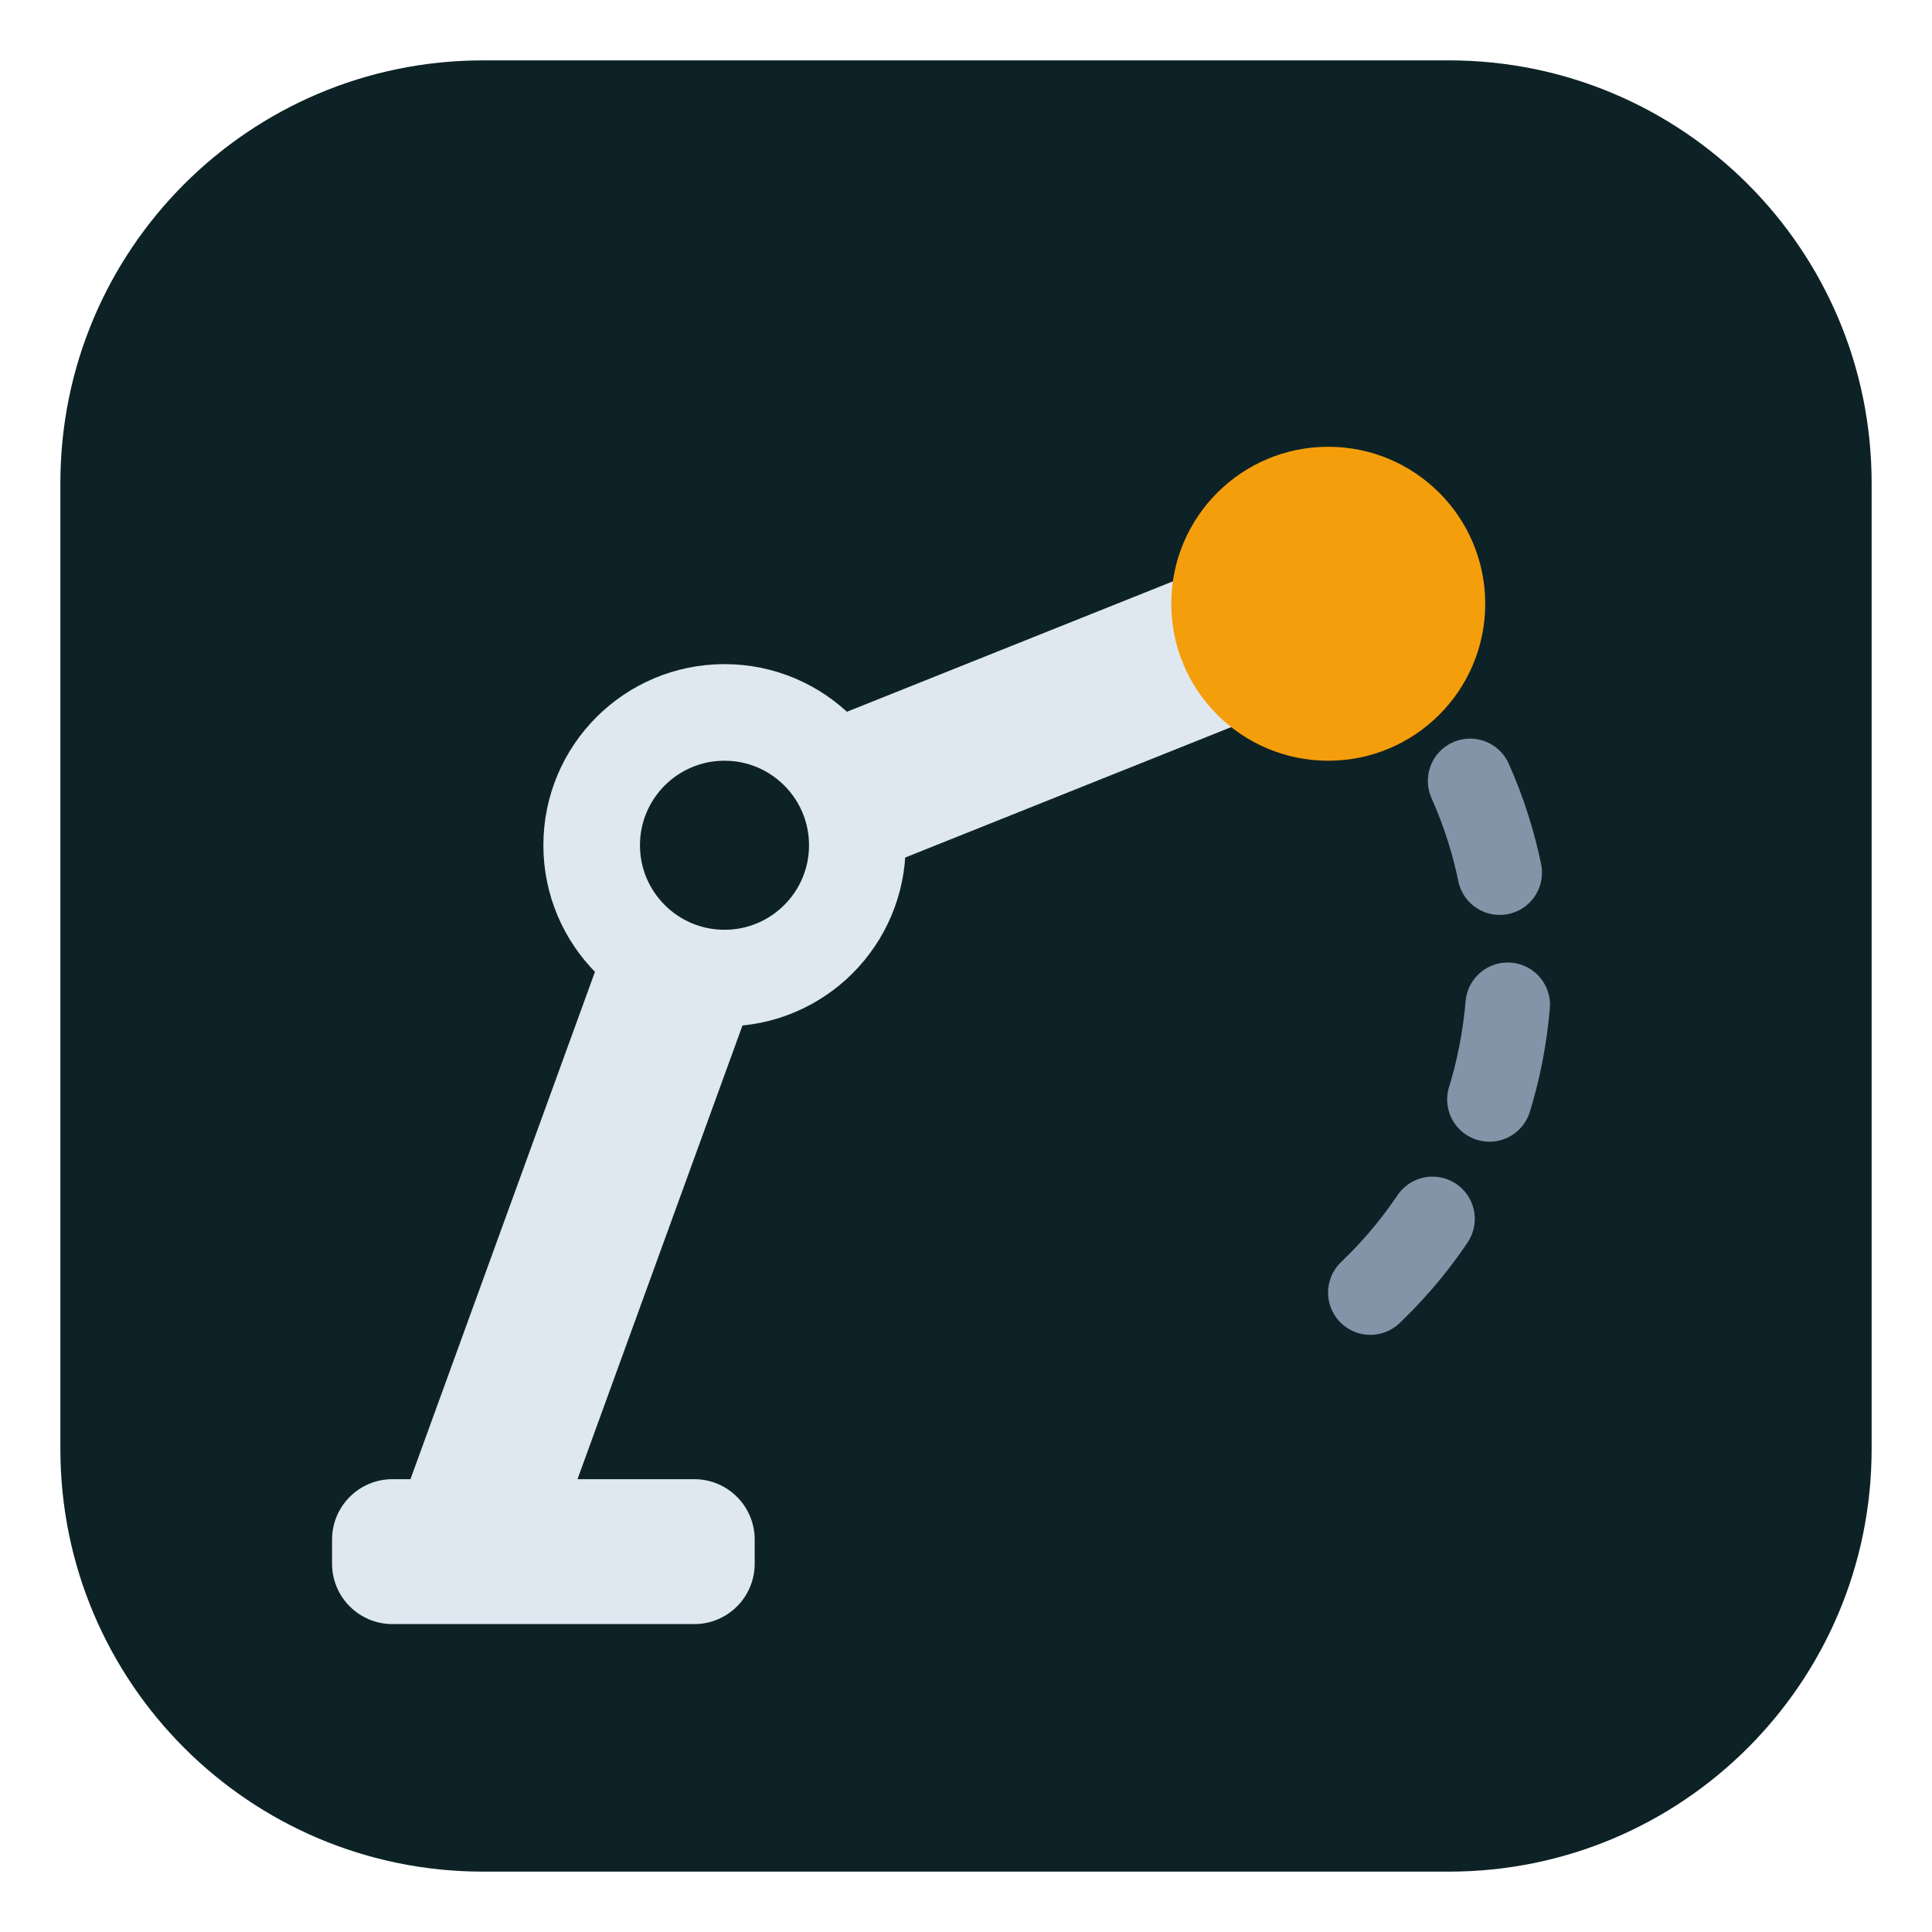
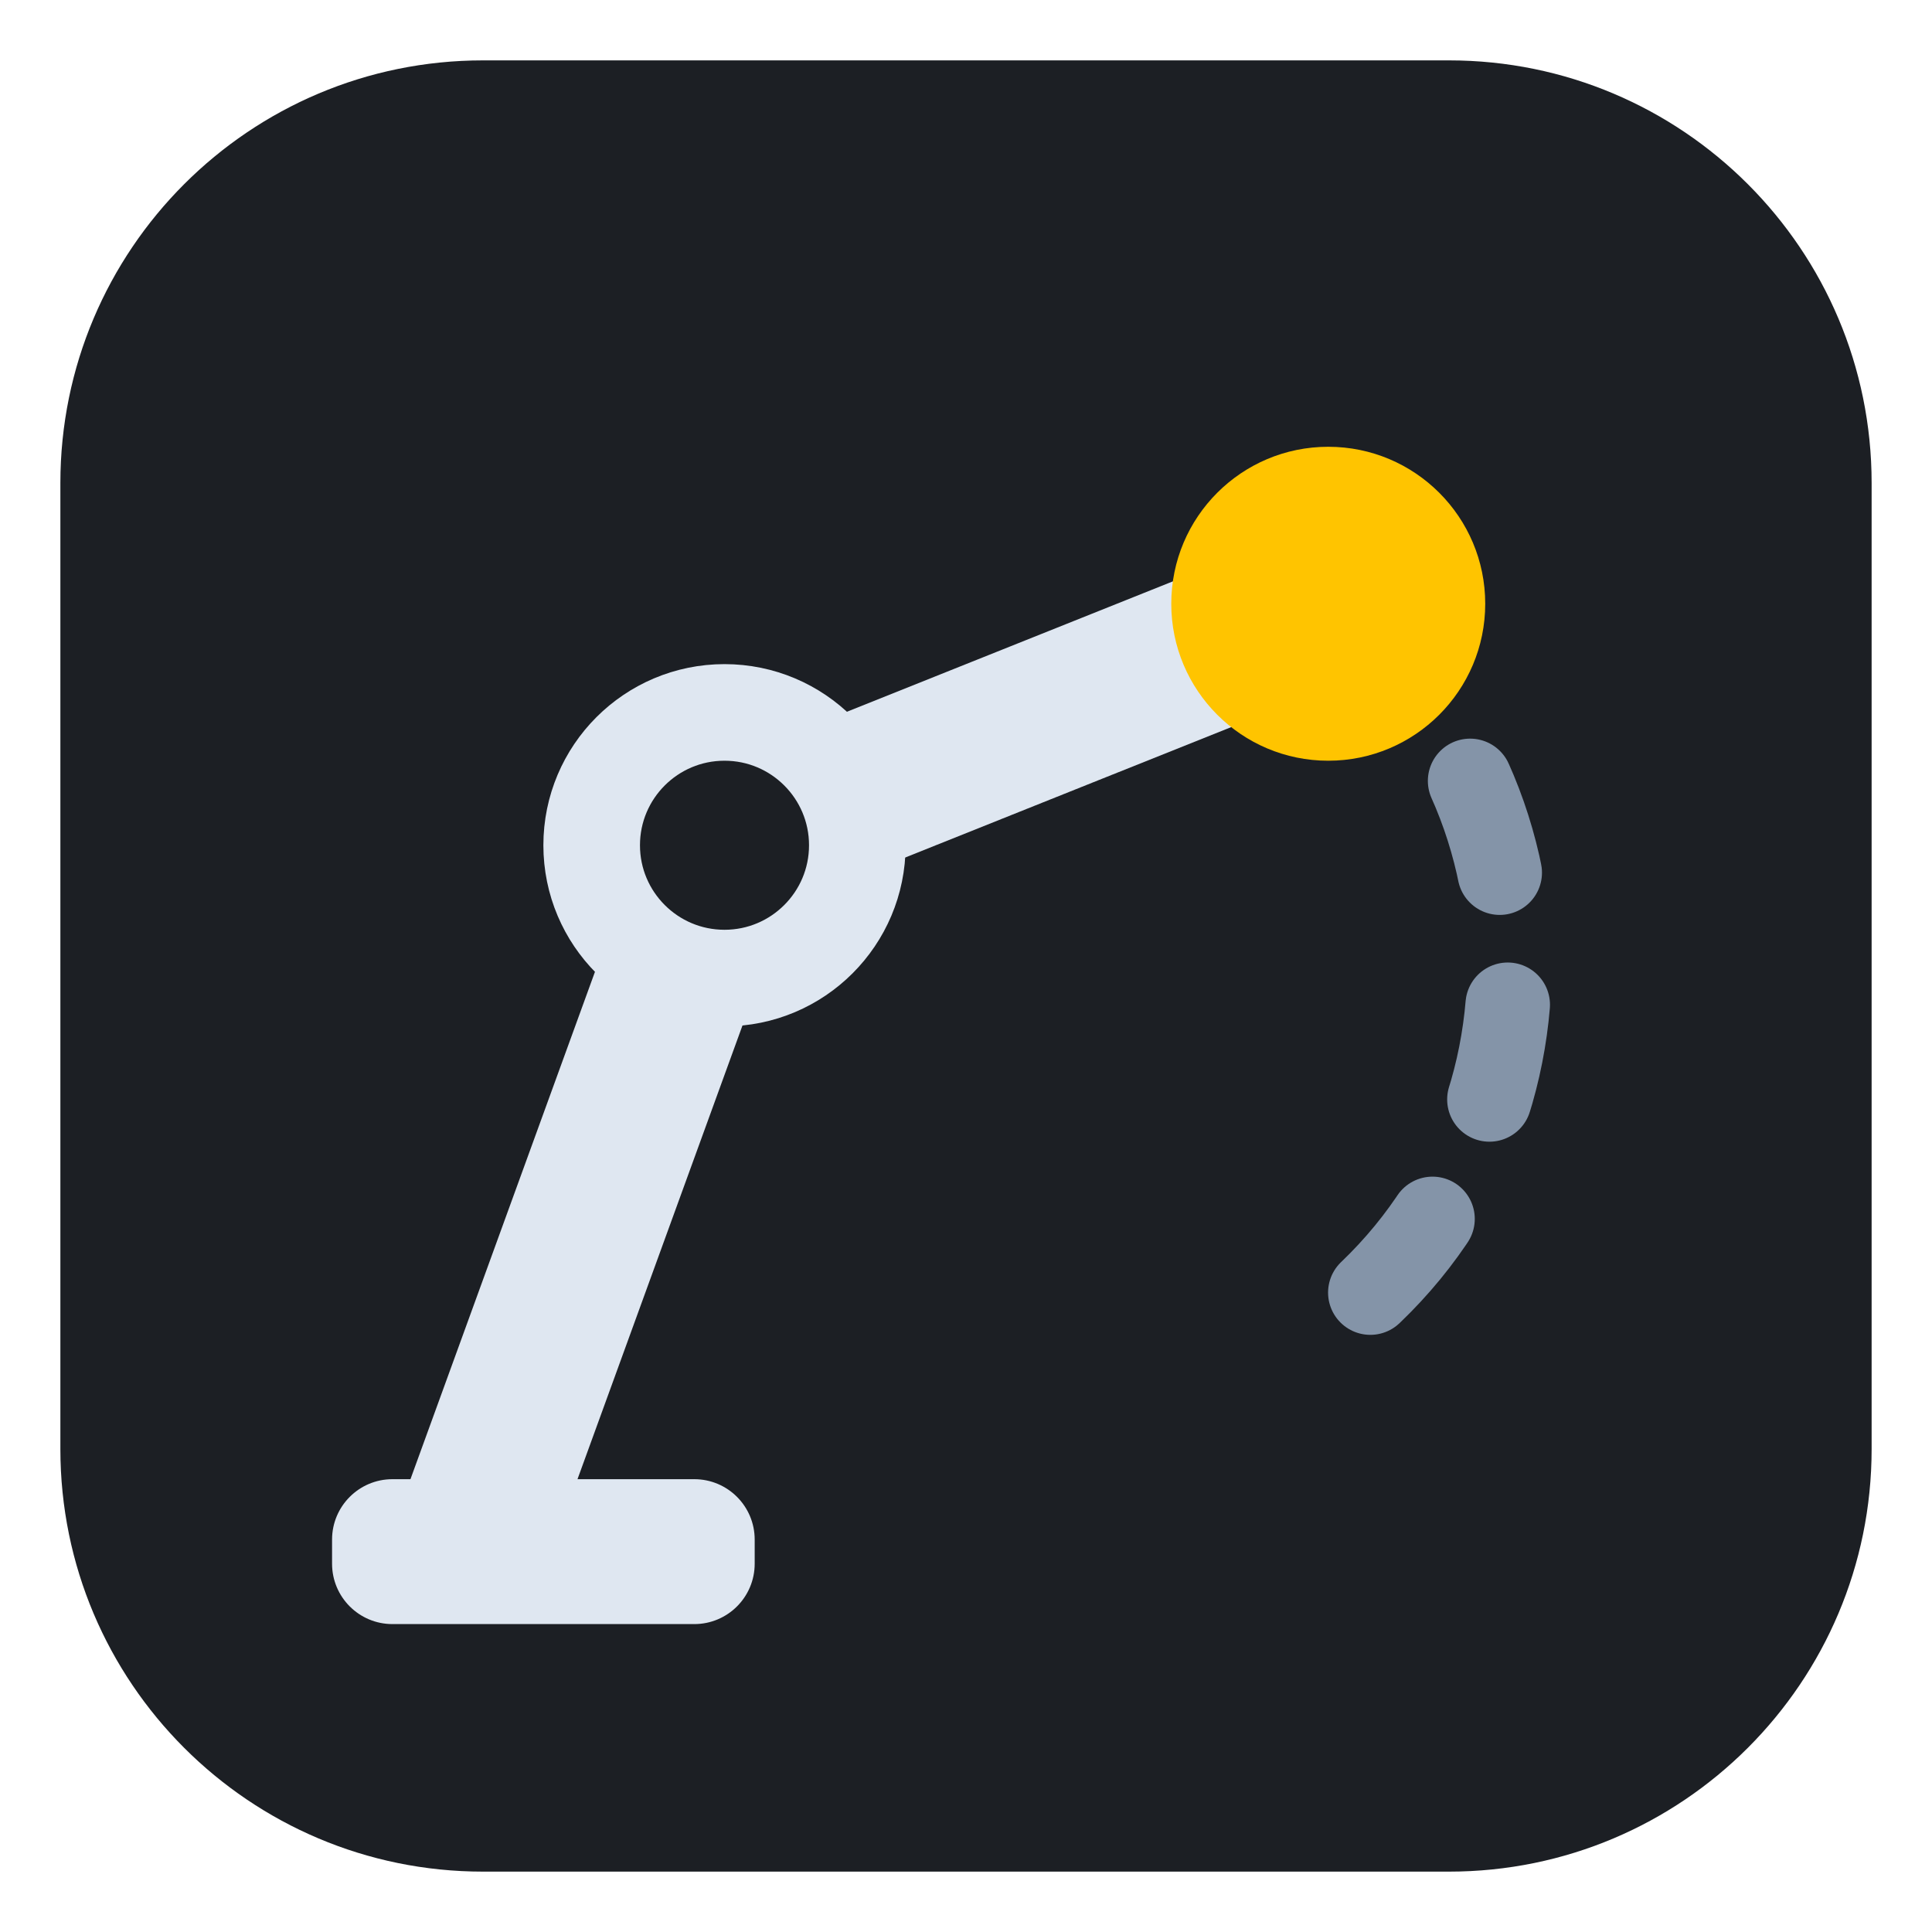
<svg xmlns="http://www.w3.org/2000/svg" viewBox="0 0 32 32">
-   <rect x="1" y="1" width="30" height="30" rx="7" fill="#0d2226" />
+   <rect x="1" y="1" width="30" height="30" rx="7" fill="#1c1f24" />
  <path d="M8 25 L12 14 L22 10" fill="none" stroke="#dfe7f1" stroke-width="2.6" stroke-linecap="round" stroke-linejoin="round" />
  <path d="M22 10 C26 13 26 19 22 22" fill="none" stroke="#8494a8" stroke-width="1.4" stroke-dasharray="1.6 2.2" stroke-linecap="round" />
-   <circle cx="12" cy="14" r="2.2" fill="#0d2226" stroke="#dfe7f1" stroke-width="1.6" />
-   <circle cx="22" cy="10" r="2.6" fill="#f59e0b" />
+   <circle cx="12" cy="14" r="2.2" fill="#1c1f24" stroke="#dfe7f1" stroke-width="1.6" />
+   <circle cx="22" cy="10" r="2.6" fill="#ffc400" />
  <rect x="5.5" y="24.5" width="7" height="2.4" rx="1" fill="#dfe7f1" />
</svg>
